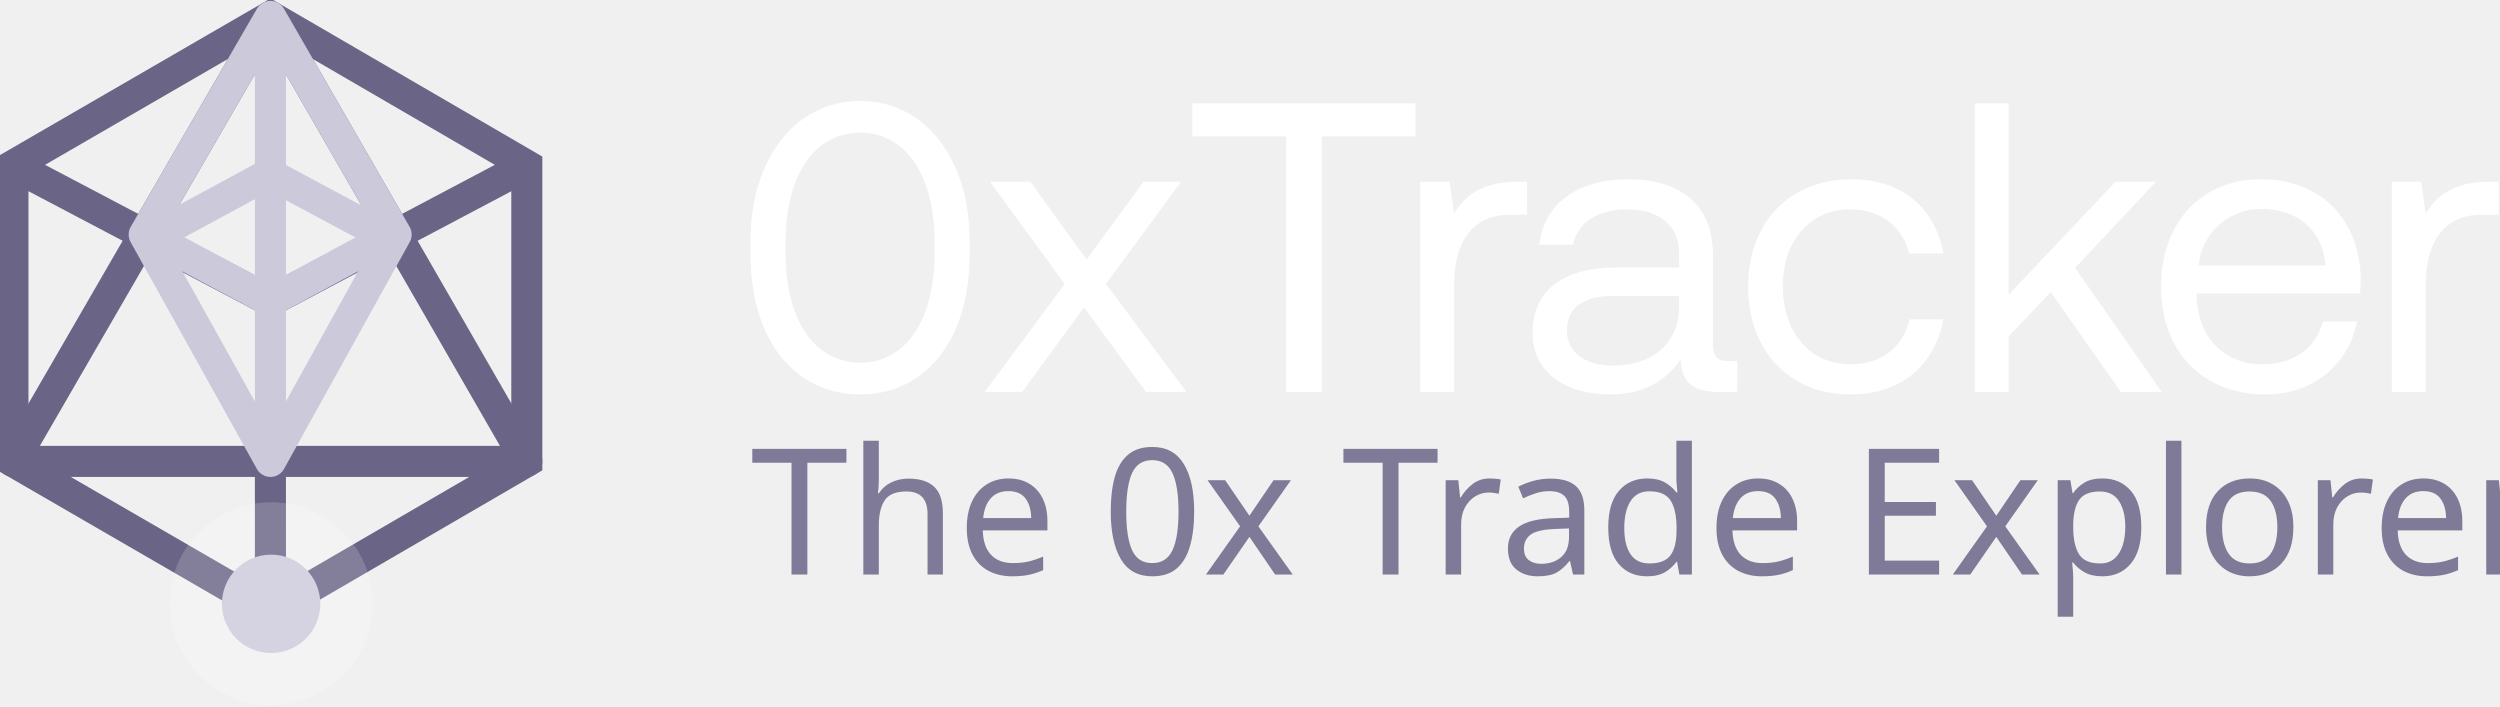
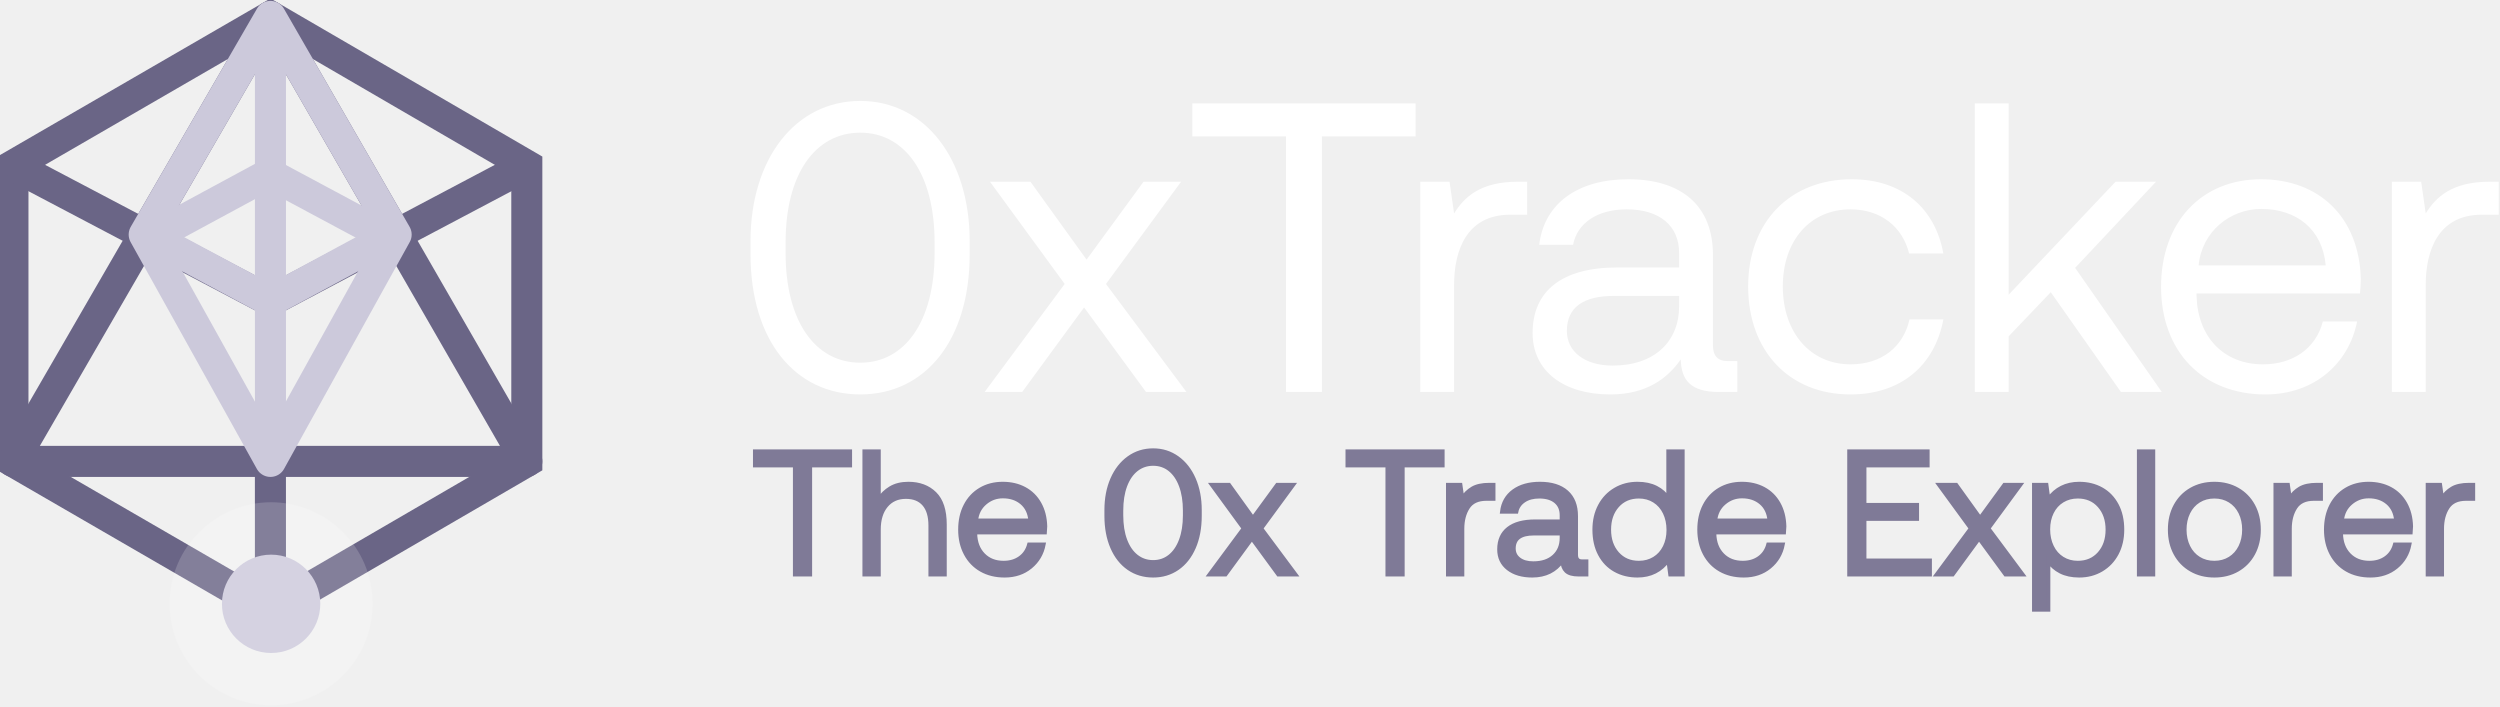
<svg xmlns="http://www.w3.org/2000/svg" width="966px" height="273px" viewBox="0 0 966 273" version="1.1">
  <g id="Logo-Grayscale" stroke="none" stroke-width="1" fill="none" fill-rule="evenodd">
    <g id="Group" transform="translate(290, 39)">
-       <text id="The-0x-Trade-Explore" font-family="Aeonik-Regular, Aeonik" font-size="68" font-weight="normal" fill="#7F7A97">
-         <tspan x="0" y="183">The 0x Trade Explorer</tspan>
-       </text>
+       <path d="M23.052,183 L23.052,140.84 L38.488,140.84 L38.488,135.4 L1.7,135.4 L1.7,140.84 L17.136,140.84 L17.136,183 L23.052,183 Z M49.572,183 L49.572,165.66 C49.572,161.761 50.513,158.679 52.394,156.412 C54.275,154.145 56.825,153.012 60.044,153.012 C63.081,153.012 65.416,153.953 67.048,155.834 C68.68,157.715 69.496,160.447 69.496,164.028 L69.496,164.028 L69.496,183 L75.072,183 L75.072,163.688 C75.072,158.248 73.78,154.259 71.196,151.72 C68.612,149.181 65.212,147.912 60.996,147.912 C58.276,147.912 55.975,148.479 54.094,149.612 C52.213,150.745 50.705,152.219 49.572,154.032 L49.572,154.032 L49.572,135.4 L43.996,135.4 L43.996,183 L49.572,183 Z M98.192,183.408 C102.136,183.408 105.468,182.286 108.188,180.042 C110.908,177.798 112.608,174.908 113.288,171.372 L113.288,171.372 L107.644,171.372 C107.055,173.593 105.887,175.327 104.142,176.574 C102.397,177.821 100.277,178.444 97.784,178.444 C94.565,178.444 91.959,177.424 89.964,175.384 C87.969,173.344 86.927,170.624 86.836,167.224 L86.836,167.224 L86.836,166.748 L113.764,166.748 C113.855,165.66 113.9,164.867 113.9,164.368 C113.809,161.013 113.061,158.089 111.656,155.596 C110.251,153.103 108.324,151.199 105.876,149.884 C103.428,148.569 100.617,147.912 97.444,147.912 C94.225,147.912 91.369,148.649 88.876,150.122 C86.383,151.595 84.445,153.669 83.062,156.344 C81.679,159.019 80.988,162.124 80.988,165.66 C80.988,169.151 81.702,172.245 83.13,174.942 C84.558,177.639 86.564,179.725 89.148,181.198 C91.732,182.671 94.747,183.408 98.192,183.408 Z M108.12,162.124 L87.176,162.124 C87.448,159.359 88.581,157.115 90.576,155.392 C92.571,153.669 94.883,152.808 97.512,152.808 C100.459,152.808 102.895,153.624 104.822,155.256 C106.749,156.888 107.848,159.177 108.12,162.124 L108.12,162.124 Z M155.584,183.408 C159.12,183.408 162.248,182.467 164.968,180.586 C167.688,178.705 169.807,176.019 171.326,172.528 C172.845,169.037 173.604,164.957 173.604,160.288 L173.604,160.288 L173.604,158.112 C173.604,153.624 172.845,149.635 171.326,146.144 C169.807,142.653 167.677,139.922 164.934,137.95 C162.191,135.978 159.075,134.992 155.584,134.992 C152.048,134.992 148.909,135.978 146.166,137.95 C143.423,139.922 141.293,142.653 139.774,146.144 C138.255,149.635 137.496,153.624 137.496,158.112 L137.496,158.112 L137.496,160.288 C137.496,164.957 138.255,169.037 139.774,172.528 C141.293,176.019 143.412,178.705 146.132,180.586 C148.852,182.467 152.003,183.408 155.584,183.408 Z M155.584,178.172 C153.136,178.172 150.983,177.447 149.124,175.996 C147.265,174.545 145.826,172.46 144.806,169.74 C143.786,167.02 143.276,163.801 143.276,160.084 L143.276,160.084 L143.276,158.316 C143.276,154.599 143.786,151.38 144.806,148.66 C145.826,145.94 147.265,143.855 149.124,142.404 C150.983,140.953 153.136,140.228 155.584,140.228 C158.032,140.228 160.174,140.953 162.01,142.404 C163.846,143.855 165.274,145.94 166.294,148.66 C167.314,151.38 167.824,154.599 167.824,158.316 L167.824,158.316 L167.824,160.084 C167.824,163.801 167.314,167.02 166.294,169.74 C165.274,172.46 163.846,174.545 162.01,175.996 C160.174,177.447 158.032,178.172 155.584,178.172 Z M183.532,183 L193.732,169.06 L203.932,183 L210.596,183 L197.336,165.184 L209.712,148.32 L203.524,148.32 L194.14,161.172 L184.892,148.32 L178.228,148.32 L190.536,165.184 L177.344,183 L183.532,183 Z M252.008,183 L252.008,140.84 L267.444,140.84 L267.444,135.4 L230.656,135.4 L230.656,140.84 L246.092,140.84 L246.092,183 L252.008,183 Z M275.06,183 L275.06,165.32 C275.06,162.056 275.774,159.313 277.202,157.092 C278.63,154.871 280.999,153.76 284.308,153.76 L284.308,153.76 L287.096,153.76 L287.096,148.32 L285.532,148.32 C282.721,148.32 280.523,148.796 278.936,149.748 C277.349,150.7 276.057,151.969 275.06,153.556 L275.06,153.556 L274.312,148.32 L269.484,148.32 L269.484,183 L275.06,183 Z M302.056,183.408 C307.133,183.408 311.009,181.481 313.684,177.628 C313.729,179.396 314.228,180.733 315.18,181.64 C316.132,182.547 317.719,183 319.94,183 L319.94,183 L323,183 L323,177.9 L321.3,177.9 C319.759,177.9 318.988,177.061 318.988,175.384 L318.988,175.384 L318.988,160.424 C318.988,156.389 317.775,153.295 315.35,151.142 C312.925,148.989 309.491,147.912 305.048,147.912 C300.877,147.912 297.489,148.864 294.882,150.768 C292.275,152.672 290.768,155.324 290.36,158.724 L290.36,158.724 L295.936,158.724 C296.299,156.956 297.262,155.539 298.826,154.474 C300.39,153.409 302.373,152.876 304.776,152.876 C307.496,152.876 309.615,153.511 311.134,154.78 C312.653,156.049 313.412,157.817 313.412,160.084 L313.412,160.084 L313.412,162.464 L303.212,162.464 C298.679,162.464 295.222,163.393 292.842,165.252 C290.462,167.111 289.272,169.785 289.272,173.276 C289.272,176.404 290.439,178.875 292.774,180.688 C295.109,182.501 298.203,183.408 302.056,183.408 Z M302.464,178.648 C300.152,178.648 298.316,178.127 296.956,177.084 C295.596,176.041 294.916,174.659 294.916,172.936 C294.916,169.083 297.5,167.156 302.668,167.156 L302.668,167.156 L313.412,167.156 L313.412,168.856 C313.412,171.803 312.437,174.171 310.488,175.962 C308.539,177.753 305.864,178.648 302.464,178.648 Z M342.72,183.408 C347.752,183.408 351.719,181.413 354.62,177.424 L354.62,177.424 L355.368,183 L360.196,183 L360.196,135.4 L354.62,135.4 L354.62,153.624 C353.487,151.856 351.923,150.462 349.928,149.442 C347.933,148.422 345.531,147.912 342.72,147.912 C339.547,147.912 336.691,148.66 334.152,150.156 C331.613,151.652 329.63,153.737 328.202,156.412 C326.774,159.087 326.06,162.169 326.06,165.66 C326.06,169.332 326.774,172.505 328.202,175.18 C329.63,177.855 331.602,179.895 334.118,181.3 C336.634,182.705 339.501,183.408 342.72,183.408 Z M343.264,178.444 C339.819,178.444 337.042,177.254 334.934,174.874 C332.826,172.494 331.772,169.423 331.772,165.66 C331.772,161.897 332.826,158.826 334.934,156.446 C337.042,154.066 339.819,152.876 343.264,152.876 C345.485,152.876 347.469,153.42 349.214,154.508 C350.959,155.596 352.308,157.126 353.26,159.098 C354.212,161.07 354.688,163.303 354.688,165.796 C354.688,168.244 354.212,170.431 353.26,172.358 C352.308,174.285 350.959,175.781 349.214,176.846 C347.469,177.911 345.485,178.444 343.264,178.444 Z M383.792,183.408 C387.736,183.408 391.068,182.286 393.788,180.042 C396.508,177.798 398.208,174.908 398.888,171.372 L398.888,171.372 L393.244,171.372 C392.655,173.593 391.487,175.327 389.742,176.574 C387.997,177.821 385.877,178.444 383.384,178.444 C380.165,178.444 377.559,177.424 375.564,175.384 C373.569,173.344 372.527,170.624 372.436,167.224 L372.436,167.224 L372.436,166.748 L399.364,166.748 C399.455,165.66 399.5,164.867 399.5,164.368 C399.409,161.013 398.661,158.089 397.256,155.596 C395.851,153.103 393.924,151.199 391.476,149.884 C389.028,148.569 386.217,147.912 383.044,147.912 C379.825,147.912 376.969,148.649 374.476,150.122 C371.983,151.595 370.045,153.669 368.662,156.344 C367.279,159.019 366.588,162.124 366.588,165.66 C366.588,169.151 367.302,172.245 368.73,174.942 C370.158,177.639 372.164,179.725 374.748,181.198 C377.332,182.671 380.347,183.408 383.792,183.408 Z M393.72,162.124 L372.776,162.124 C373.048,159.359 374.181,157.115 376.176,155.392 C378.171,153.669 380.483,152.808 383.112,152.808 C386.059,152.808 388.495,153.624 390.422,155.256 C392.349,156.888 393.448,159.177 393.72,162.124 L393.72,162.124 Z M455.736,183 L455.736,177.56 L430.44,177.56 L430.44,161.512 L450.772,161.512 L450.772,156.072 L430.44,156.072 L430.44,140.84 L454.852,140.84 L454.852,135.4 L424.524,135.4 L424.524,183 L455.736,183 Z M464.508,183 L474.708,169.06 L484.908,183 L491.572,183 L478.312,165.184 L490.688,148.32 L484.5,148.32 L475.116,161.172 L465.868,148.32 L459.204,148.32 L471.512,165.184 L458.32,183 L464.508,183 Z M501.5,196.6 L501.5,177.696 C502.633,179.464 504.197,180.858 506.192,181.878 C508.187,182.898 510.589,183.408 513.4,183.408 C516.573,183.408 519.429,182.66 521.968,181.164 C524.507,179.668 526.49,177.583 527.918,174.908 C529.346,172.233 530.06,169.151 530.06,165.66 C530.06,161.988 529.346,158.815 527.918,156.14 C526.49,153.465 524.518,151.425 522.002,150.02 C519.486,148.615 516.619,147.912 513.4,147.912 C508.368,147.912 504.401,149.907 501.5,153.896 L501.5,153.896 L500.752,148.32 L495.924,148.32 L495.924,196.6 L501.5,196.6 Z M512.856,178.444 C510.635,178.444 508.651,177.9 506.906,176.812 C505.161,175.724 503.812,174.194 502.86,172.222 C501.908,170.25 501.432,168.017 501.432,165.524 C501.432,163.076 501.908,160.889 502.86,158.962 C503.812,157.035 505.161,155.539 506.906,154.474 C508.651,153.409 510.635,152.876 512.856,152.876 C516.301,152.876 519.078,154.066 521.186,156.446 C523.294,158.826 524.348,161.897 524.348,165.66 C524.348,169.423 523.294,172.494 521.186,174.874 C519.078,177.254 516.301,178.444 512.856,178.444 Z M542.028,183 L542.028,135.4 L536.452,135.4 L536.452,183 L542.028,183 Z M565.624,183.408 C568.979,183.408 571.959,182.66 574.566,181.164 C577.173,179.668 579.201,177.583 580.652,174.908 C582.103,172.233 582.828,169.151 582.828,165.66 C582.828,162.169 582.103,159.087 580.652,156.412 C579.201,153.737 577.173,151.652 574.566,150.156 C571.959,148.66 568.979,147.912 565.624,147.912 C562.269,147.912 559.289,148.66 556.682,150.156 C554.075,151.652 552.047,153.737 550.596,156.412 C549.145,159.087 548.42,162.169 548.42,165.66 C548.42,169.151 549.145,172.233 550.596,174.908 C552.047,177.583 554.075,179.668 556.682,181.164 C559.289,182.66 562.269,183.408 565.624,183.408 Z M565.624,178.444 C563.357,178.444 561.351,177.9 559.606,176.812 C557.861,175.724 556.512,174.205 555.56,172.256 C554.608,170.307 554.132,168.108 554.132,165.66 C554.132,163.212 554.608,161.013 555.56,159.064 C556.512,157.115 557.861,155.596 559.606,154.508 C561.351,153.42 563.357,152.876 565.624,152.876 C567.891,152.876 569.897,153.42 571.642,154.508 C573.387,155.596 574.736,157.115 575.688,159.064 C576.64,161.013 577.116,163.212 577.116,165.66 C577.116,168.108 576.64,170.307 575.688,172.256 C574.736,174.205 573.387,175.724 571.642,176.812 C569.897,177.9 567.891,178.444 565.624,178.444 Z M594.796,183 L594.796,165.32 C594.796,162.056 595.51,159.313 596.938,157.092 C598.366,154.871 600.735,153.76 604.044,153.76 L604.044,153.76 L606.832,153.76 L606.832,148.32 L605.268,148.32 C602.457,148.32 600.259,148.796 598.672,149.748 C597.085,150.7 595.793,151.969 594.796,153.556 L594.796,153.556 L594.048,148.32 L589.22,148.32 L589.22,183 L594.796,183 Z M625.94,183.408 C629.884,183.408 633.216,182.286 635.936,180.042 C638.656,177.798 640.356,174.908 641.036,171.372 L641.036,171.372 L635.392,171.372 C634.803,173.593 633.635,175.327 631.89,176.574 C630.145,177.821 628.025,178.444 625.532,178.444 C622.313,178.444 619.707,177.424 617.712,175.384 C615.717,173.344 614.675,170.624 614.584,167.224 L614.584,167.224 L614.584,166.748 L641.512,166.748 C641.603,165.66 641.648,164.867 641.648,164.368 C641.557,161.013 640.809,158.089 639.404,155.596 C637.999,153.103 636.072,151.199 633.624,149.884 C631.176,148.569 628.365,147.912 625.192,147.912 C621.973,147.912 619.117,148.649 616.624,150.122 C614.131,151.595 612.193,153.669 610.81,156.344 C609.427,159.019 608.736,162.124 608.736,165.66 C608.736,169.151 609.45,172.245 610.878,174.942 C612.306,177.639 614.312,179.725 616.896,181.198 C619.48,182.671 622.495,183.408 625.94,183.408 Z M635.868,162.124 L614.924,162.124 C615.196,159.359 616.329,157.115 618.324,155.392 C620.319,153.669 622.631,152.808 625.26,152.808 C628.207,152.808 630.643,153.624 632.57,155.256 C634.497,156.888 635.596,159.177 635.868,162.124 L635.868,162.124 Z M653.616,183 L653.616,165.32 C653.616,162.056 654.33,159.313 655.758,157.092 C657.186,154.871 659.555,153.76 662.864,153.76 L662.864,153.76 L665.652,153.76 L665.652,148.32 L664.088,148.32 C661.277,148.32 659.079,148.796 657.492,149.748 C655.905,150.7 654.613,151.969 653.616,153.556 L653.616,153.556 L652.868,148.32 L648.04,148.32 L648.04,183 L653.616,183 Z" id="The0xTradeExplorer" stroke="#7F7A97" stroke-width="1.5" fill="#7F7A97" fill-rule="nonzero" />
      <path d="M0,59.254 L0,54.157 C0,22.459 17.223,9.9475983e-14 42.42,9.9475983e-14 C67.457,9.9475983e-14 84.68,22.459 84.68,54.157 L84.68,59.254 C84.68,92.544 67.457,113.41 42.42,113.41 C17.223,113.41 0,92.544 0,59.254 Z M71.125,54.635 C71.125,28.193 59.643,12.265 42.42,12.265 C25.037,12.265 13.555,28.193 13.555,54.635 L13.555,58.776 C13.555,85.217 25.037,101.146 42.42,101.146 C59.643,101.146 71.125,85.217 71.125,58.776 L71.125,54.635 Z M121.398,70.722 L92.534,31.22 L108.162,31.22 L129.85,61.324 L151.857,31.22 L166.369,31.22 L137.345,70.722 L168.442,112.455 L152.814,112.455 L128.893,79.801 L104.972,112.455 L90.46,112.455 L121.398,70.722 Z M170.715,0.956 L256.989,0.956 L256.989,13.698 L220.789,13.698 L220.789,112.455 L206.915,112.455 L206.915,13.698 L170.715,13.698 L170.715,0.956 Z M296.419,31.22 L300.086,31.22 L300.086,43.962 L293.548,43.962 C276.485,43.962 271.86,58.139 271.86,71.041 L271.86,112.455 L258.783,112.455 L258.783,31.22 L270.106,31.22 L271.86,43.485 C275.687,37.273 281.907,31.22 296.419,31.22 Z M377.311,100.508 L381.298,100.508 L381.298,112.455 L374.121,112.455 C363.277,112.455 359.609,107.836 359.45,99.871 C354.347,107.198 346.214,113.41 332.18,113.41 C314.319,113.41 302.199,104.491 302.199,89.677 C302.199,73.43 313.522,64.351 334.891,64.351 L358.812,64.351 L358.812,58.776 C358.812,48.263 351.317,41.892 338.559,41.892 C327.077,41.892 319.422,47.307 317.828,55.59 L304.751,55.59 C306.665,39.662 319.582,30.264 339.197,30.264 C359.928,30.264 371.889,40.618 371.889,59.572 L371.889,94.615 C371.889,98.597 373.962,100.508 377.311,100.508 Z M358.812,79.324 L358.812,75.342 L333.615,75.342 C321.974,75.342 315.436,79.642 315.436,88.881 C315.436,96.845 322.293,102.261 333.137,102.261 C349.403,102.261 358.812,92.863 358.812,79.324 Z M460.914,84.421 C457.565,102.261 444.488,113.41 425.033,113.41 C401.271,113.41 385.484,96.526 385.484,71.678 C385.484,46.83 401.59,30.264 425.511,30.264 C444.967,30.264 457.725,41.414 460.914,58.935 L447.678,58.935 C445.126,48.582 436.674,41.892 425.033,41.892 C409.405,41.892 398.879,53.997 398.879,71.678 C398.879,89.359 409.405,101.783 425.033,101.783 C436.993,101.783 445.445,95.093 447.837,84.421 L460.914,84.421 Z M473.074,0.956 L486.15,0.956 L486.15,74.864 L527.454,31.22 L543.082,31.22 L511.825,64.51 L545.315,112.455 L529.527,112.455 L502.417,73.908 L486.15,90.951 L486.15,112.455 L473.074,112.455 L473.074,0.956 Z M545.035,71.837 C545.035,46.83 560.664,30.264 583.628,30.264 C605.954,30.264 621.582,44.759 622.22,68.811 C622.22,70.563 622.06,72.474 621.901,74.386 L558.75,74.386 L558.75,75.501 C559.228,91.27 569.275,101.783 584.425,101.783 C595.907,101.783 604.837,95.73 607.548,85.217 L620.785,85.217 C617.595,101.464 604.2,113.41 585.382,113.41 C560.983,113.41 545.035,96.686 545.035,71.837 Z M559.547,63.554 L608.665,63.554 C607.389,49.537 597.342,41.733 583.787,41.733 C571.827,41.733 560.823,50.334 559.547,63.554 Z M671.856,31.22 L675.523,31.22 L675.523,43.962 L668.985,43.962 C651.922,43.962 647.297,58.139 647.297,71.041 L647.297,112.455 L634.22,112.455 L634.22,31.22 L645.543,31.22 L647.297,43.485 C651.124,37.273 657.344,31.22 671.856,31.22 Z" id="0xTracker" fill="#FFFFFF" />
    </g>
    <g id="Icon" transform="translate(5, 6)">
      <g id="Outer" transform="translate(0, 0.244821)" stroke="#6A6586" stroke-width="12">
        <polygon id="Stroke-1" points="0 57.701 0 172.038 99.499 229.643 198.562 172.038 198.562 57.701 99.499 0.096" />
        <polyline id="Stroke-3" points="0 57.701 99.499 110.069 198.562 57.701" />
        <polygon id="Stroke-5" stroke-linejoin="round" points="0 172.038 198.562 172.038 99.499 0.096" />
        <line x1="99.485" y1="172.038" x2="99.501" y2="229.643" id="Stroke-7" />
      </g>
      <g id="Circle" transform="translate(60, 187.2448)">
        <circle id="Oval" fill="#CCC9DB" cx="39.758" cy="40.071" r="19" />
        <circle id="Oval" fill="#FFFFFF" opacity="0.168" cx="39.758" cy="40.071" r="39.244" />
      </g>
      <g id="Diamond" transform="translate(50.62253, 0.340524)" stroke="#CCC9DB" stroke-width="12">
        <polygon id="Stroke-9" stroke-linejoin="round" points="48.877 -1.42108547e-14 0.095 84.298 48.877 171.942 97.445 84.298" />
        <polyline id="Stroke-12" points="-3.97903932e-13 83.789 48.877 109.973 97.317 83.789" />
        <polyline id="Stroke-12" transform="translate(48.65872, 73.88104) rotate(-180) translate(-48.65872, -73.88104) " points="5.54223334e-13 60.789 48.877 86.973 97.317 60.789" />
        <line x1="48.877" y1="-4.26325641e-14" x2="48.877" y2="171.942" id="Stroke-13" />
      </g>
    </g>
  </g>
</svg>
